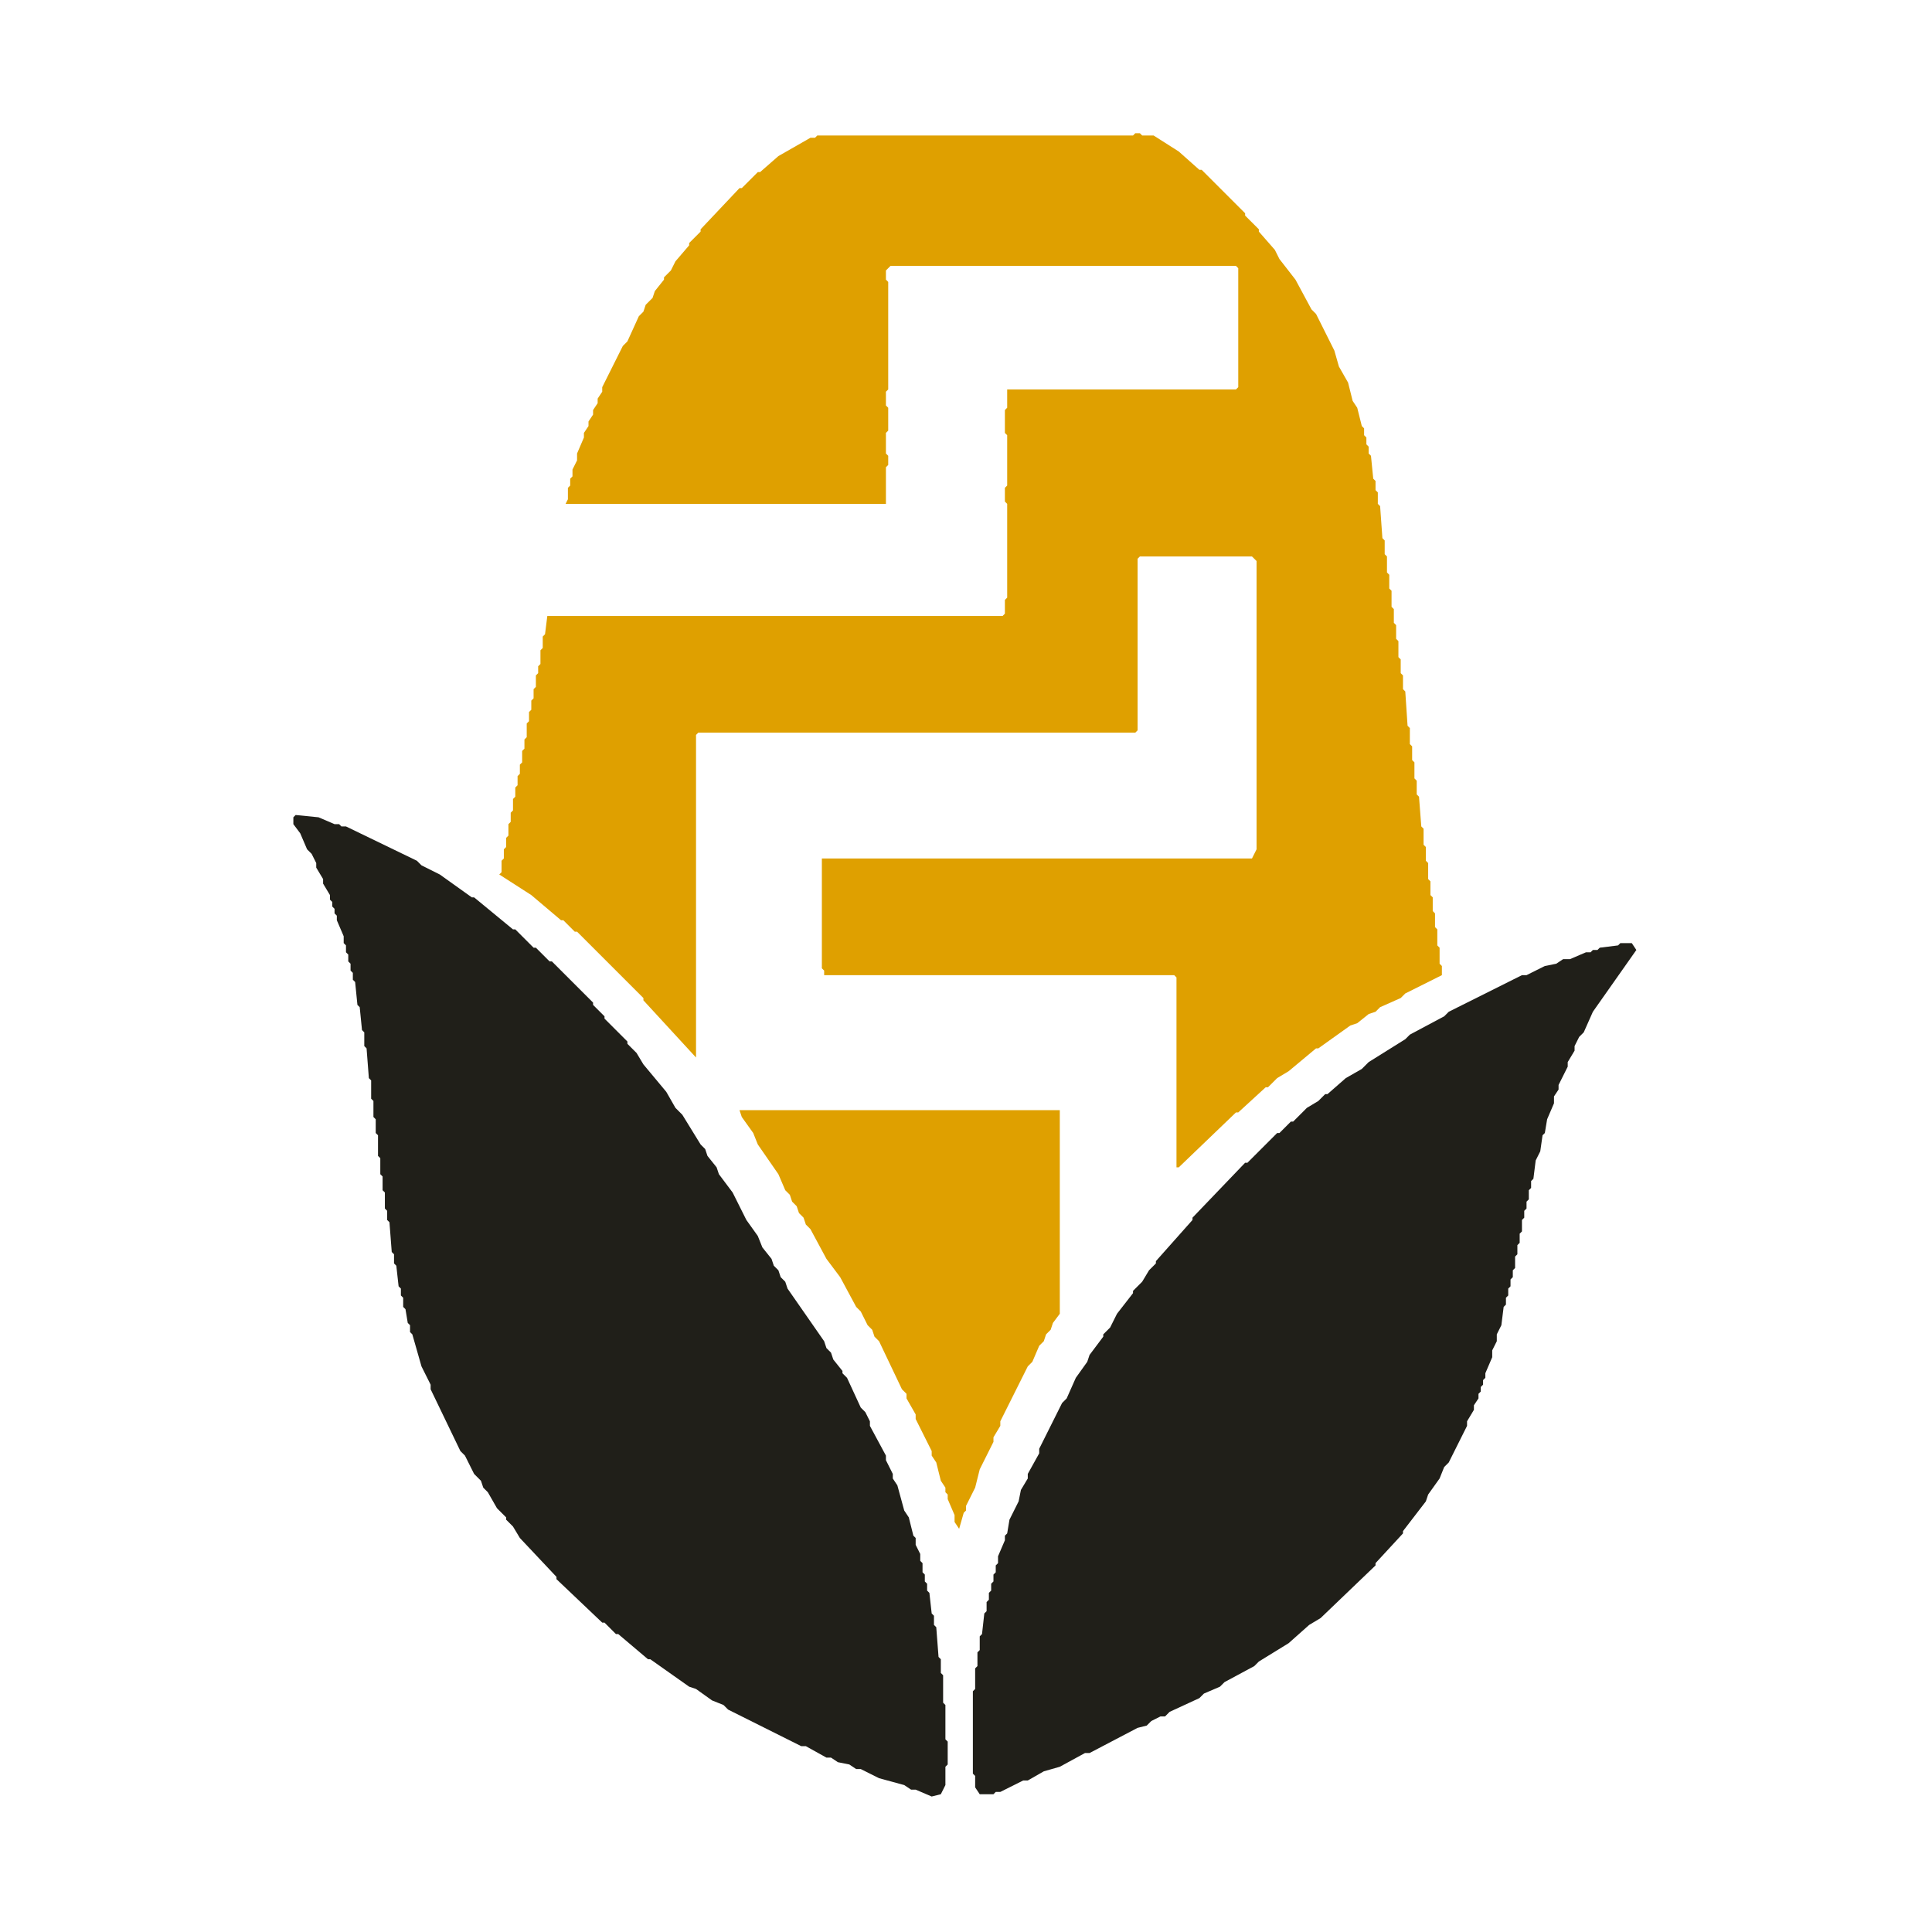
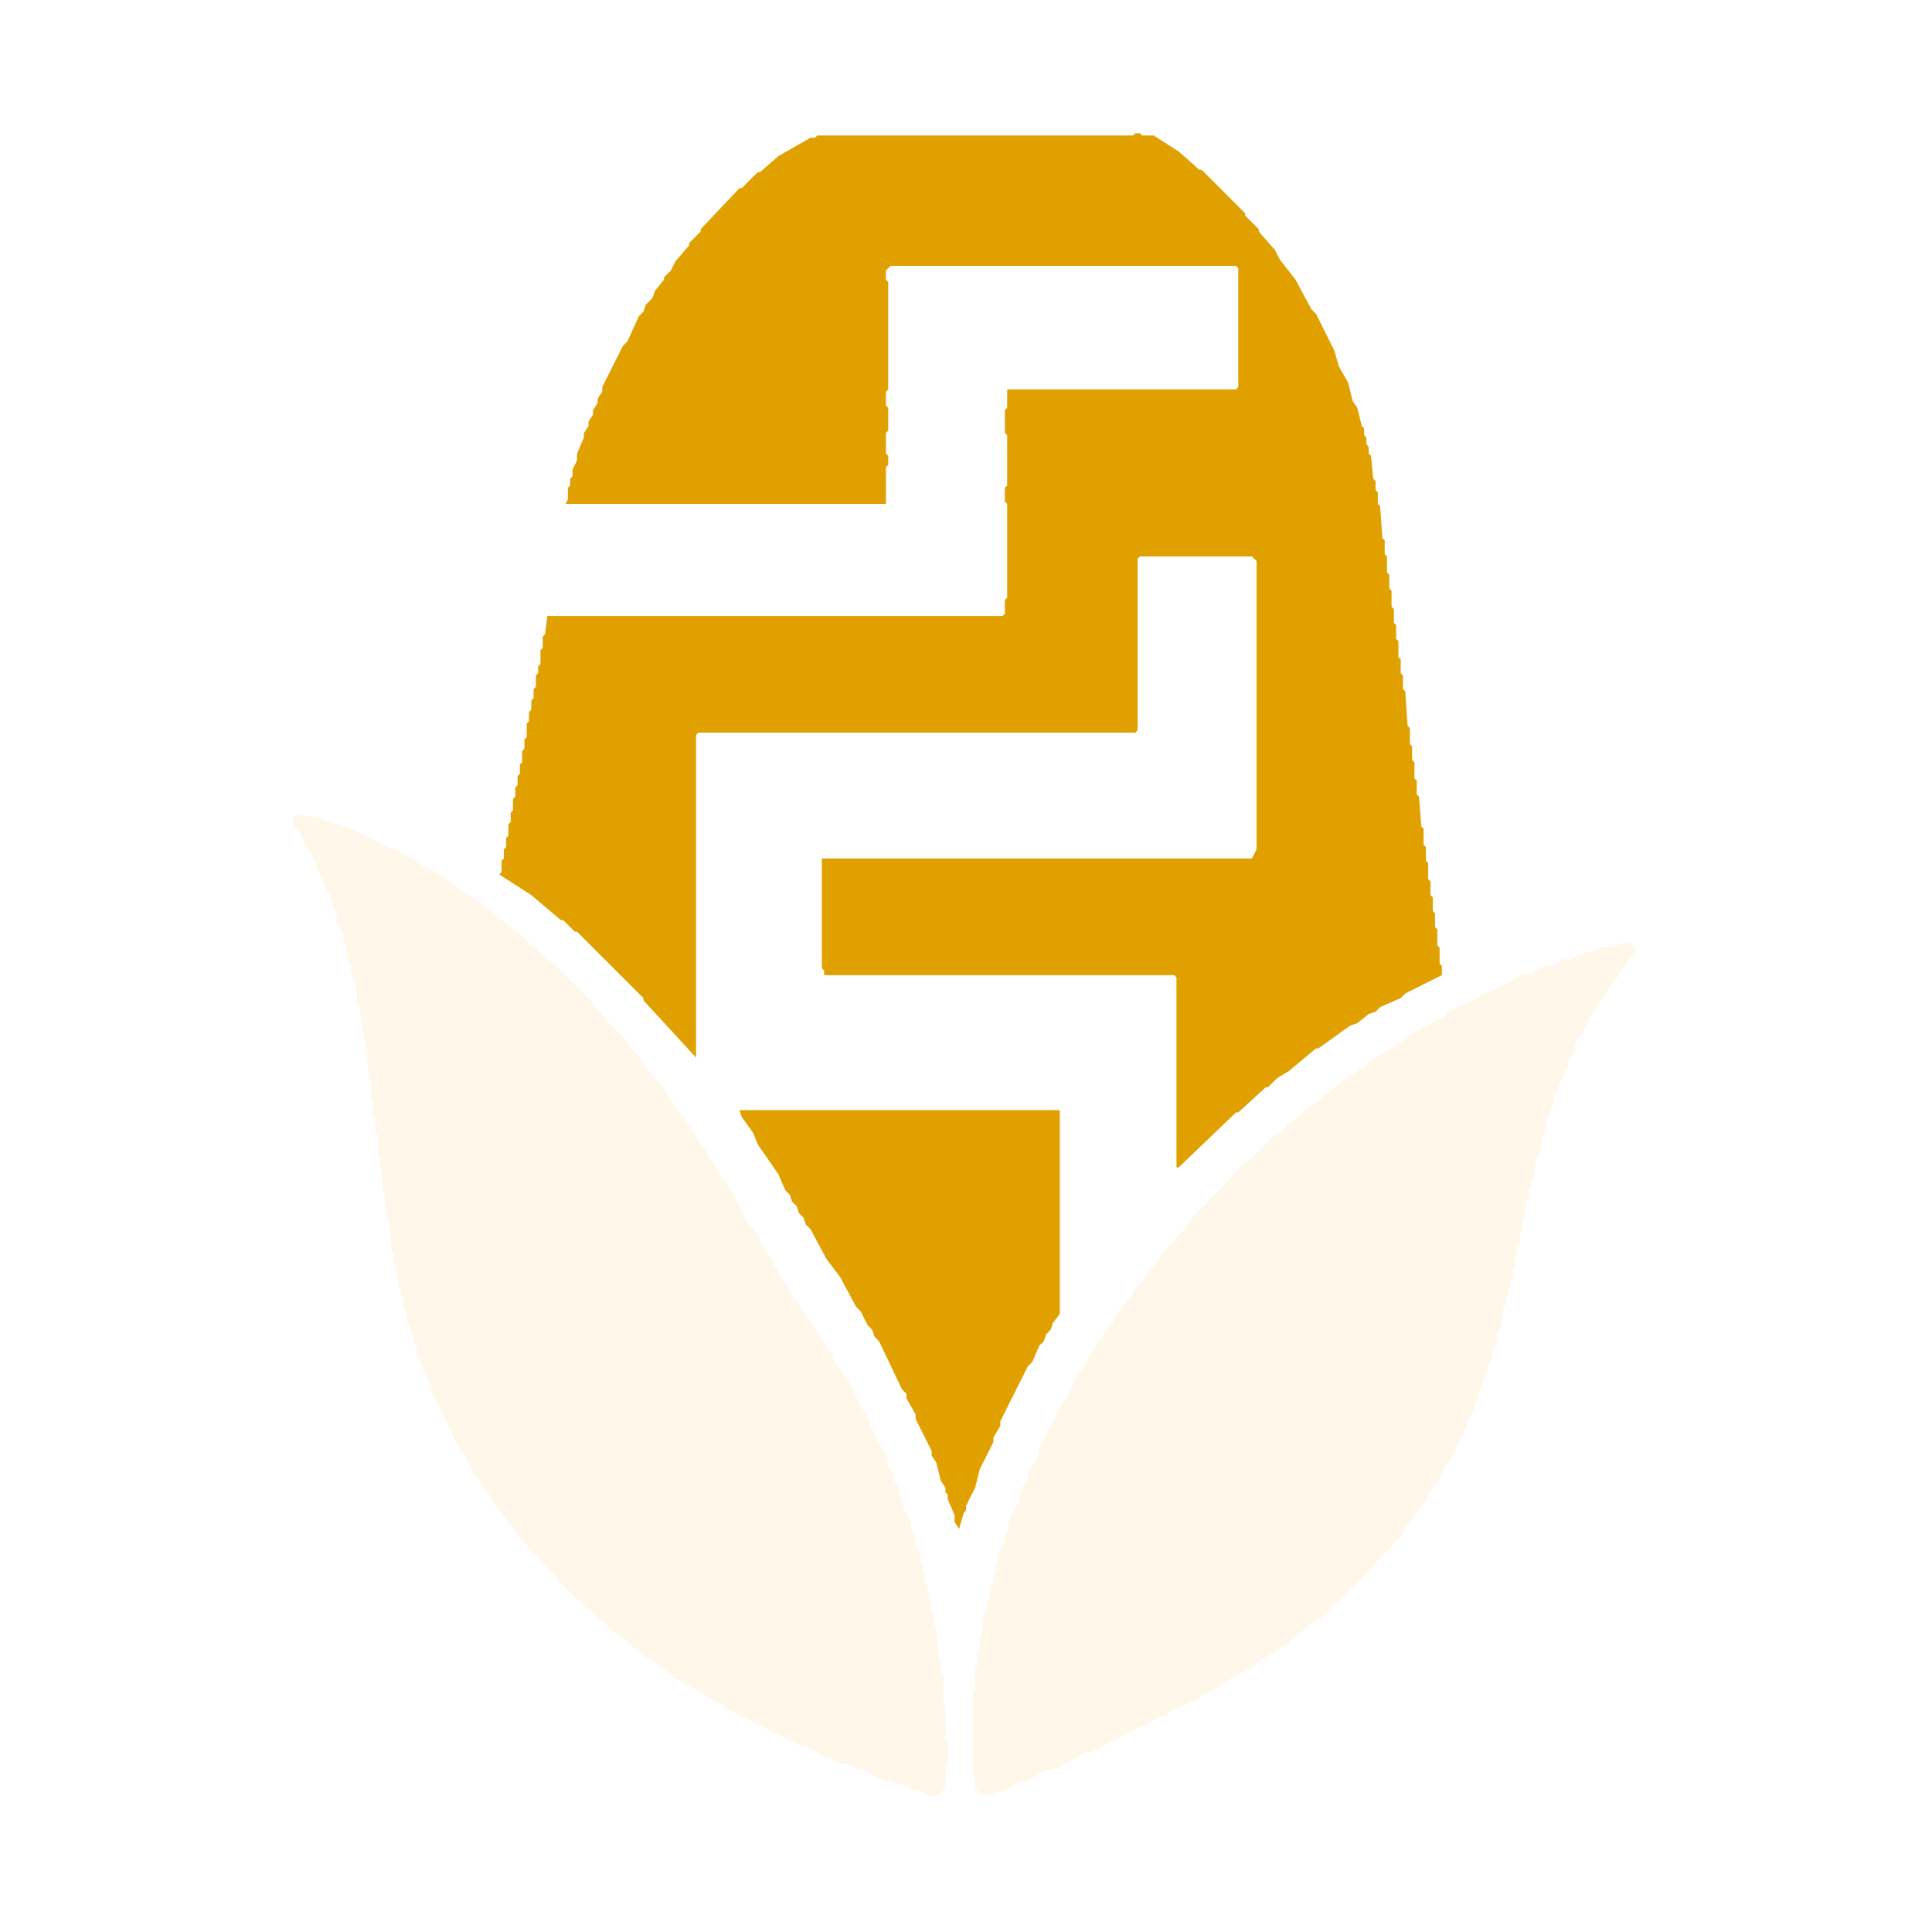
<svg xmlns="http://www.w3.org/2000/svg" viewBox="0 0 1024 1024" role="img" aria-label="Cornmaze Studio">
-   <style>@media (prefers-color-scheme: dark){.husk{fill:#FFF7E9}}</style>
  <path fill="#DFA000" fill-rule="evenodd" d="M391.949,588.396 L393.162,592.034 L399.225,600.522 L401.651,606.585 L412.564,622.349 L416.202,630.838 L418.627,633.263 L419.84,636.901 L422.265,639.326 L423.478,642.964 L425.903,645.389 L427.116,649.027 L429.541,651.453 L438.029,667.217 L445.305,676.918 L453.794,692.682 L456.219,695.107 L459.857,702.383 L462.282,704.808 L463.495,708.446 L465.92,710.872 L478.046,736.337 L480.472,738.762 L480.472,741.187 L485.322,749.676 L485.322,752.101 L493.811,769.078 L493.811,771.503 L496.236,775.141 L498.661,784.842 L501.086,788.48 L501.086,790.905 L502.299,792.118 L502.299,794.543 L505.937,803.032 L505.937,806.669 L508.362,810.307 L510.787,801.819 L512,800.606 L512,798.181 L516.851,788.48 L519.276,778.779 L526.552,764.227 L526.552,761.802 L530.189,755.739 L530.189,753.314 L544.741,724.211 L547.166,721.785 L550.804,713.297 L553.229,710.872 L554.442,707.234 L556.867,704.808 L558.08,701.171 L561.718,696.32 L561.718,588.396 Z M429.541,73.027 L412.564,82.728 L402.863,91.217 L401.651,91.217 L393.162,99.705 L391.949,99.705 L371.335,121.533 L371.335,122.745 L365.272,128.808 L365.272,130.021 L357.996,138.509 L355.571,143.36 L351.933,146.998 L351.933,148.211 L347.082,154.274 L345.869,157.912 L342.232,161.549 L341.019,165.187 L338.594,167.613 L332.531,180.952 L330.105,183.377 L319.192,205.204 L319.192,207.629 L316.766,211.267 L316.766,213.693 L314.341,217.331 L314.341,219.756 L311.916,223.394 L311.916,225.819 L309.491,229.457 L309.491,231.882 L305.853,240.371 L305.853,244.008 L303.427,248.859 L303.427,252.497 L302.215,253.709 L302.215,257.347 L301.002,258.56 L301.002,264.623 L299.789,267.048 L469.558,267.048 L469.558,247.646 L470.771,246.434 L470.771,241.583 L469.558,240.371 L469.558,229.457 L470.771,228.244 L470.771,216.118 L469.558,214.905 L469.558,207.629 L470.771,206.417 L470.771,149.423 L469.558,148.211 L469.558,143.36 L471.983,140.935 L655.091,140.935 L656.303,142.147 L656.303,205.204 L655.091,206.417 L533.827,206.417 L533.827,216.118 L532.615,217.331 L532.615,229.457 L533.827,230.669 L533.827,257.347 L532.615,258.56 L532.615,265.836 L533.827,267.048 L533.827,316.766 L532.615,317.979 L532.615,325.255 L531.402,326.467 L290.088,326.467 L288.876,336.168 L287.663,337.381 L287.663,343.444 L286.451,344.657 L286.451,351.933 L285.238,353.145 L285.238,356.783 L284.025,357.996 L284.025,364.059 L282.813,365.272 L282.813,370.122 L281.6,371.335 L281.6,376.185 L280.387,377.398 L280.387,382.248 L279.175,383.461 L279.175,390.737 L277.962,391.949 L277.962,396.8 L276.749,398.013 L276.749,404.076 L275.537,405.288 L275.537,410.139 L274.324,411.352 L274.324,416.202 L273.112,417.415 L273.112,422.265 L271.899,423.478 L271.899,429.541 L270.686,430.754 L270.686,435.604 L269.474,436.817 L269.474,442.88 L268.261,444.093 L268.261,448.943 L267.048,450.156 L267.048,455.006 L265.836,456.219 L265.836,462.282 L264.623,463.495 L281.6,474.408 L297.364,487.747 L298.577,487.747 L304.64,493.811 L305.853,493.811 L341.019,528.977 L341.019,530.189 L368.909,560.505 L368.909,389.524 L370.122,388.312 L601.735,388.312 L602.947,387.099 L602.947,296.152 L604.16,294.939 L663.579,294.939 L666.004,297.364 L666.004,450.156 L663.579,455.006 L435.604,455.006 L435.604,513.213 L436.817,514.425 L436.817,516.851 L622.349,516.851 L623.562,518.063 L623.562,618.712 L624.775,618.712 L655.091,589.608 L656.303,589.608 L670.855,576.269 L672.067,576.269 L676.918,571.419 L682.981,567.781 L697.533,555.655 L698.745,555.655 L715.722,543.528 L719.36,542.316 L725.423,537.465 L729.061,536.253 L731.486,533.827 L742.4,528.977 L744.825,526.552 L764.227,516.851 L764.227,512 L763.015,510.787 L763.015,502.299 L761.802,501.086 L761.802,492.598 L760.589,491.385 L760.589,484.109 L759.377,482.897 L759.377,475.621 L758.164,474.408 L758.164,467.133 L756.952,465.92 L756.952,457.432 L755.739,456.219 L755.739,448.943 L754.526,447.731 L754.526,439.242 L753.314,438.029 L752.101,422.265 L750.888,421.053 L750.888,413.777 L749.676,412.564 L749.676,404.076 L748.463,402.863 L748.463,395.587 L747.251,394.375 L747.251,385.886 L746.038,384.674 L744.825,366.484 L743.613,365.272 L743.613,357.996 L742.4,356.783 L742.4,349.507 L741.187,348.295 L741.187,339.806 L739.975,338.594 L739.975,331.318 L738.762,330.105 L738.762,322.829 L737.549,321.617 L737.549,313.128 L736.337,311.916 L736.337,304.64 L735.124,303.427 L735.124,294.939 L733.912,293.726 L733.912,286.451 L732.699,285.238 L731.486,268.261 L730.274,267.048 L730.274,260.985 L729.061,259.773 L729.061,254.922 L727.848,253.709 L726.636,241.583 L725.423,240.371 L725.423,236.733 L724.211,235.52 L724.211,231.882 L722.998,230.669 L722.998,227.032 L721.785,225.819 L719.36,216.118 L716.935,212.48 L714.509,202.779 L709.659,194.291 L707.234,185.802 L697.533,166.4 L695.107,163.975 L686.619,148.211 L678.131,137.297 L675.705,132.446 L667.217,122.745 L667.217,121.533 L659.941,114.257 L659.941,113.044 L636.901,90.004 L635.688,90.004 L624.775,80.303 L611.436,71.815 L605.373,71.815 L604.16,70.602 L601.735,70.602 L600.522,71.815 L433.179,71.815 L431.966,73.027 Z" />
-   <path class="husk" fill="#201F19" fill-rule="evenodd" d="M864.876,499.874 L858.813,499.874 L857.6,501.086 L847.899,502.299 L846.686,503.512 L844.261,503.512 L843.048,504.724 L840.623,504.724 L832.135,508.362 L828.497,508.362 L824.859,510.787 L818.796,512 L809.095,516.851 L806.669,516.851 L767.865,536.253 L765.44,538.678 L747.251,548.379 L744.825,550.804 L725.423,562.931 L721.785,566.568 L713.297,571.419 L703.596,579.907 L702.383,579.907 L698.745,583.545 L692.682,587.183 L685.406,594.459 L684.194,594.459 L678.131,600.522 L676.918,600.522 L661.154,616.286 L659.941,616.286 L632.051,645.389 L632.051,646.602 L612.648,668.429 L612.648,669.642 L609.011,673.28 L605.373,679.343 L600.522,684.194 L600.522,685.406 L592.034,696.32 L588.396,703.596 L584.758,707.234 L584.758,708.446 L577.482,718.147 L576.269,721.785 L570.206,730.274 L565.356,741.187 L562.931,743.613 L550.804,767.865 L550.804,770.291 L544.741,781.204 L544.741,783.629 L541.103,789.693 L539.891,795.756 L535.04,805.457 L533.827,812.733 L532.615,813.945 L532.615,816.371 L528.977,824.859 L528.977,828.497 L527.764,829.709 L527.764,833.347 L526.552,834.56 L526.552,838.198 L525.339,839.411 L525.339,843.048 L524.126,844.261 L524.126,847.899 L522.914,849.112 L522.914,853.962 L521.701,855.175 L520.488,866.088 L519.276,867.301 L519.276,874.577 L518.063,875.789 L518.063,883.065 L516.851,884.278 L516.851,895.192 L515.638,896.404 L515.638,940.059 L516.851,941.272 L516.851,947.335 L519.276,950.973 L526.552,950.973 L527.764,949.76 L530.189,949.76 L542.316,943.697 L544.741,943.697 L553.229,938.846 L561.718,936.421 L575.057,929.145 L577.482,929.145 L602.947,915.806 L607.798,914.594 L610.223,912.168 L615.074,909.743 L617.499,909.743 L619.924,907.318 L635.688,900.042 L638.114,897.617 L646.602,893.979 L649.027,891.554 L664.792,883.065 L667.217,880.64 L682.981,870.939 L693.895,861.238 L699.958,857.6 L729.061,829.709 L729.061,828.497 L743.613,812.733 L743.613,811.52 L755.739,795.756 L756.952,792.118 L763.015,783.629 L765.44,777.566 L767.865,775.141 L777.566,755.739 L777.566,753.314 L781.204,747.251 L781.204,744.825 L783.629,741.187 L783.629,738.762 L784.842,737.549 L784.842,735.124 L786.055,733.912 L786.055,731.486 L787.267,730.274 L787.267,727.848 L790.905,719.36 L790.905,715.722 L793.331,710.872 L793.331,707.234 L795.756,702.383 L796.968,692.682 L798.181,691.469 L798.181,687.832 L799.394,686.619 L799.394,682.981 L800.606,681.768 L800.606,678.131 L801.819,676.918 L801.819,673.28 L803.032,672.067 L803.032,666.004 L804.244,664.792 L804.244,659.941 L805.457,658.728 L805.457,653.878 L806.669,652.665 L806.669,646.602 L807.882,645.389 L807.882,641.752 L809.095,640.539 L809.095,636.901 L810.307,635.688 L810.307,630.838 L811.52,629.625 L811.52,625.987 L812.733,624.775 L813.945,615.074 L816.371,610.223 L817.583,601.735 L818.796,600.522 L820.008,593.246 L823.646,584.758 L823.646,581.12 L826.072,577.482 L826.072,575.057 L830.922,565.356 L830.922,562.931 L834.56,556.867 L834.56,554.442 L836.985,549.592 L839.411,547.166 L844.261,536.253 L867.301,503.512 Z M156.699,431.966 L155.486,433.179 L155.486,436.817 L159.124,441.667 L162.762,450.156 L165.187,452.581 L167.613,457.432 L167.613,459.857 L171.251,465.92 L171.251,468.345 L174.888,474.408 L174.888,476.834 L176.101,478.046 L176.101,480.472 L177.314,481.684 L177.314,484.109 L178.526,485.322 L178.526,487.747 L182.164,496.236 L182.164,499.874 L183.377,501.086 L183.377,504.724 L184.589,505.937 L184.589,509.575 L185.802,510.787 L185.802,514.425 L187.015,515.638 L187.015,519.276 L188.227,520.488 L189.44,532.615 L190.653,533.827 L191.865,545.954 L193.078,547.166 L193.078,554.442 L194.291,555.655 L195.503,571.419 L196.716,572.632 L196.716,582.333 L197.928,583.545 L197.928,592.034 L199.141,593.246 L199.141,600.522 L200.354,601.735 L200.354,612.648 L201.566,613.861 L201.566,622.349 L202.779,623.562 L202.779,630.838 L203.992,632.051 L203.992,640.539 L205.204,641.752 L205.204,646.602 L206.417,647.815 L207.629,663.579 L208.842,664.792 L208.842,669.642 L210.055,670.855 L211.267,681.768 L212.48,682.981 L212.48,686.619 L213.693,687.832 L213.693,692.682 L214.905,693.895 L216.118,701.171 L217.331,702.383 L217.331,706.021 L218.543,707.234 L223.394,724.211 L228.244,733.912 L228.244,736.337 L244.008,769.078 L246.434,771.503 L251.284,781.204 L254.922,784.842 L256.135,788.48 L258.56,790.905 L263.411,799.394 L268.261,804.244 L268.261,805.457 L271.899,809.095 L275.537,815.158 L294.939,835.773 L294.939,836.985 L319.192,860.025 L320.404,860.025 L326.467,866.088 L327.68,866.088 L343.444,879.427 L344.657,879.427 L365.272,893.979 L368.909,895.192 L377.398,901.255 L383.461,903.68 L385.886,906.105 L424.691,925.507 L427.116,925.507 L438.029,931.571 L440.455,931.571 L444.093,933.996 L450.156,935.208 L453.794,937.634 L456.219,937.634 L465.92,942.484 L479.259,946.122 L482.897,948.547 L485.322,948.547 L493.811,952.185 L498.661,950.973 L501.086,946.122 L501.086,936.421 L502.299,935.208 L502.299,923.082 L501.086,921.869 L501.086,903.68 L499.874,902.467 L499.874,887.916 L498.661,886.703 L498.661,879.427 L497.448,878.215 L496.236,862.451 L495.023,861.238 L495.023,856.387 L493.811,855.175 L492.598,844.261 L491.385,843.048 L491.385,839.411 L490.173,838.198 L490.173,834.56 L488.96,833.347 L488.96,828.497 L487.747,827.284 L487.747,823.646 L485.322,818.796 L485.322,815.158 L484.109,813.945 L481.684,804.244 L479.259,800.606 L475.621,787.267 L473.196,783.629 L473.196,781.204 L469.558,773.928 L469.558,771.503 L461.069,755.739 L461.069,753.314 L458.644,748.463 L456.219,746.038 L448.943,730.274 L446.518,727.848 L446.518,726.636 L441.667,720.573 L440.455,716.935 L438.029,714.509 L436.817,710.872 L417.415,682.981 L416.202,679.343 L413.777,676.918 L412.564,673.28 L410.139,670.855 L408.926,667.217 L404.076,661.154 L401.651,655.091 L395.587,646.602 L388.312,632.051 L381.036,622.349 L379.823,618.712 L374.973,612.648 L373.76,609.011 L371.335,606.585 L361.634,590.821 L357.996,587.183 L353.145,578.695 L341.019,564.143 L337.381,558.08 L332.531,553.229 L332.531,552.017 L320.404,539.891 L320.404,538.678 L314.341,532.615 L314.341,531.402 L292.514,509.575 L291.301,509.575 L284.025,502.299 L282.813,502.299 L273.112,492.598 L271.899,492.598 L251.284,475.621 L250.072,475.621 L233.095,463.495 L223.394,458.644 L220.968,456.219 L183.377,438.029 L180.952,438.029 L179.739,436.817 L177.314,436.817 L168.825,433.179 Z" />
+   <path class="husk" fill="#FFF7E9" fill-rule="evenodd" d="M864.876,499.874 L858.813,499.874 L857.6,501.086 L847.899,502.299 L846.686,503.512 L844.261,503.512 L843.048,504.724 L840.623,504.724 L832.135,508.362 L828.497,508.362 L824.859,510.787 L818.796,512 L809.095,516.851 L806.669,516.851 L767.865,536.253 L765.44,538.678 L747.251,548.379 L744.825,550.804 L725.423,562.931 L721.785,566.568 L713.297,571.419 L703.596,579.907 L702.383,579.907 L698.745,583.545 L692.682,587.183 L685.406,594.459 L684.194,594.459 L678.131,600.522 L676.918,600.522 L661.154,616.286 L659.941,616.286 L632.051,645.389 L632.051,646.602 L612.648,668.429 L612.648,669.642 L609.011,673.28 L605.373,679.343 L600.522,684.194 L600.522,685.406 L592.034,696.32 L588.396,703.596 L584.758,707.234 L584.758,708.446 L577.482,718.147 L576.269,721.785 L570.206,730.274 L565.356,741.187 L562.931,743.613 L550.804,767.865 L550.804,770.291 L544.741,781.204 L544.741,783.629 L541.103,789.693 L539.891,795.756 L535.04,805.457 L533.827,812.733 L532.615,813.945 L532.615,816.371 L528.977,824.859 L528.977,828.497 L527.764,829.709 L527.764,833.347 L526.552,834.56 L526.552,838.198 L525.339,839.411 L525.339,843.048 L524.126,844.261 L524.126,847.899 L522.914,849.112 L522.914,853.962 L521.701,855.175 L520.488,866.088 L519.276,867.301 L519.276,874.577 L518.063,875.789 L518.063,883.065 L516.851,884.278 L516.851,895.192 L515.638,896.404 L515.638,940.059 L516.851,941.272 L516.851,947.335 L519.276,950.973 L526.552,950.973 L527.764,949.76 L530.189,949.76 L542.316,943.697 L544.741,943.697 L553.229,938.846 L561.718,936.421 L575.057,929.145 L577.482,929.145 L602.947,915.806 L607.798,914.594 L610.223,912.168 L615.074,909.743 L617.499,909.743 L619.924,907.318 L635.688,900.042 L638.114,897.617 L646.602,893.979 L649.027,891.554 L664.792,883.065 L667.217,880.64 L682.981,870.939 L693.895,861.238 L699.958,857.6 L729.061,829.709 L729.061,828.497 L743.613,812.733 L743.613,811.52 L755.739,795.756 L756.952,792.118 L763.015,783.629 L765.44,777.566 L767.865,775.141 L777.566,755.739 L777.566,753.314 L781.204,747.251 L781.204,744.825 L783.629,741.187 L783.629,738.762 L784.842,737.549 L784.842,735.124 L786.055,733.912 L786.055,731.486 L787.267,730.274 L787.267,727.848 L790.905,719.36 L790.905,715.722 L793.331,710.872 L793.331,707.234 L795.756,702.383 L796.968,692.682 L798.181,691.469 L798.181,687.832 L799.394,686.619 L799.394,682.981 L800.606,681.768 L800.606,678.131 L801.819,676.918 L801.819,673.28 L803.032,672.067 L803.032,666.004 L804.244,664.792 L804.244,659.941 L805.457,658.728 L805.457,653.878 L806.669,652.665 L806.669,646.602 L807.882,645.389 L807.882,641.752 L809.095,640.539 L809.095,636.901 L810.307,635.688 L810.307,630.838 L811.52,629.625 L811.52,625.987 L812.733,624.775 L813.945,615.074 L816.371,610.223 L817.583,601.735 L818.796,600.522 L820.008,593.246 L823.646,584.758 L823.646,581.12 L826.072,577.482 L826.072,575.057 L830.922,565.356 L830.922,562.931 L834.56,556.867 L834.56,554.442 L836.985,549.592 L839.411,547.166 L844.261,536.253 L867.301,503.512 Z M156.699,431.966 L155.486,433.179 L155.486,436.817 L159.124,441.667 L162.762,450.156 L165.187,452.581 L167.613,457.432 L167.613,459.857 L171.251,465.92 L171.251,468.345 L174.888,474.408 L174.888,476.834 L176.101,478.046 L176.101,480.472 L177.314,481.684 L177.314,484.109 L178.526,485.322 L178.526,487.747 L182.164,496.236 L182.164,499.874 L183.377,501.086 L183.377,504.724 L184.589,505.937 L184.589,509.575 L185.802,510.787 L185.802,514.425 L187.015,515.638 L187.015,519.276 L188.227,520.488 L189.44,532.615 L190.653,533.827 L191.865,545.954 L193.078,547.166 L193.078,554.442 L194.291,555.655 L195.503,571.419 L196.716,572.632 L196.716,582.333 L197.928,583.545 L197.928,592.034 L199.141,593.246 L199.141,600.522 L200.354,601.735 L200.354,612.648 L201.566,613.861 L201.566,622.349 L202.779,623.562 L202.779,630.838 L203.992,632.051 L203.992,640.539 L205.204,641.752 L205.204,646.602 L206.417,647.815 L207.629,663.579 L208.842,664.792 L208.842,669.642 L210.055,670.855 L211.267,681.768 L212.48,682.981 L212.48,686.619 L213.693,687.832 L213.693,692.682 L214.905,693.895 L216.118,701.171 L217.331,702.383 L217.331,706.021 L218.543,707.234 L223.394,724.211 L228.244,733.912 L228.244,736.337 L244.008,769.078 L246.434,771.503 L251.284,781.204 L254.922,784.842 L256.135,788.48 L258.56,790.905 L263.411,799.394 L268.261,804.244 L268.261,805.457 L271.899,809.095 L275.537,815.158 L294.939,835.773 L294.939,836.985 L319.192,860.025 L320.404,860.025 L326.467,866.088 L327.68,866.088 L343.444,879.427 L344.657,879.427 L365.272,893.979 L368.909,895.192 L377.398,901.255 L383.461,903.68 L385.886,906.105 L424.691,925.507 L427.116,925.507 L438.029,931.571 L440.455,931.571 L444.093,933.996 L450.156,935.208 L453.794,937.634 L456.219,937.634 L465.92,942.484 L479.259,946.122 L482.897,948.547 L485.322,948.547 L493.811,952.185 L498.661,950.973 L501.086,946.122 L501.086,936.421 L502.299,935.208 L502.299,923.082 L501.086,921.869 L501.086,903.68 L499.874,902.467 L499.874,887.916 L498.661,886.703 L498.661,879.427 L497.448,878.215 L496.236,862.451 L495.023,861.238 L495.023,856.387 L493.811,855.175 L492.598,844.261 L491.385,843.048 L491.385,839.411 L490.173,838.198 L490.173,834.56 L488.96,833.347 L488.96,828.497 L487.747,827.284 L487.747,823.646 L485.322,818.796 L485.322,815.158 L484.109,813.945 L481.684,804.244 L479.259,800.606 L475.621,787.267 L473.196,783.629 L473.196,781.204 L469.558,773.928 L469.558,771.503 L461.069,755.739 L461.069,753.314 L458.644,748.463 L456.219,746.038 L448.943,730.274 L446.518,727.848 L446.518,726.636 L441.667,720.573 L440.455,716.935 L438.029,714.509 L436.817,710.872 L417.415,682.981 L416.202,679.343 L413.777,676.918 L412.564,673.28 L410.139,670.855 L408.926,667.217 L404.076,661.154 L401.651,655.091 L395.587,646.602 L388.312,632.051 L381.036,622.349 L379.823,618.712 L374.973,612.648 L373.76,609.011 L371.335,606.585 L361.634,590.821 L357.996,587.183 L353.145,578.695 L341.019,564.143 L337.381,558.08 L332.531,553.229 L332.531,552.017 L320.404,539.891 L320.404,538.678 L314.341,532.615 L314.341,531.402 L292.514,509.575 L291.301,509.575 L284.025,502.299 L282.813,502.299 L273.112,492.598 L271.899,492.598 L251.284,475.621 L250.072,475.621 L233.095,463.495 L223.394,458.644 L220.968,456.219 L183.377,438.029 L180.952,438.029 L179.739,436.817 L177.314,436.817 L168.825,433.179 Z" />
</svg>
